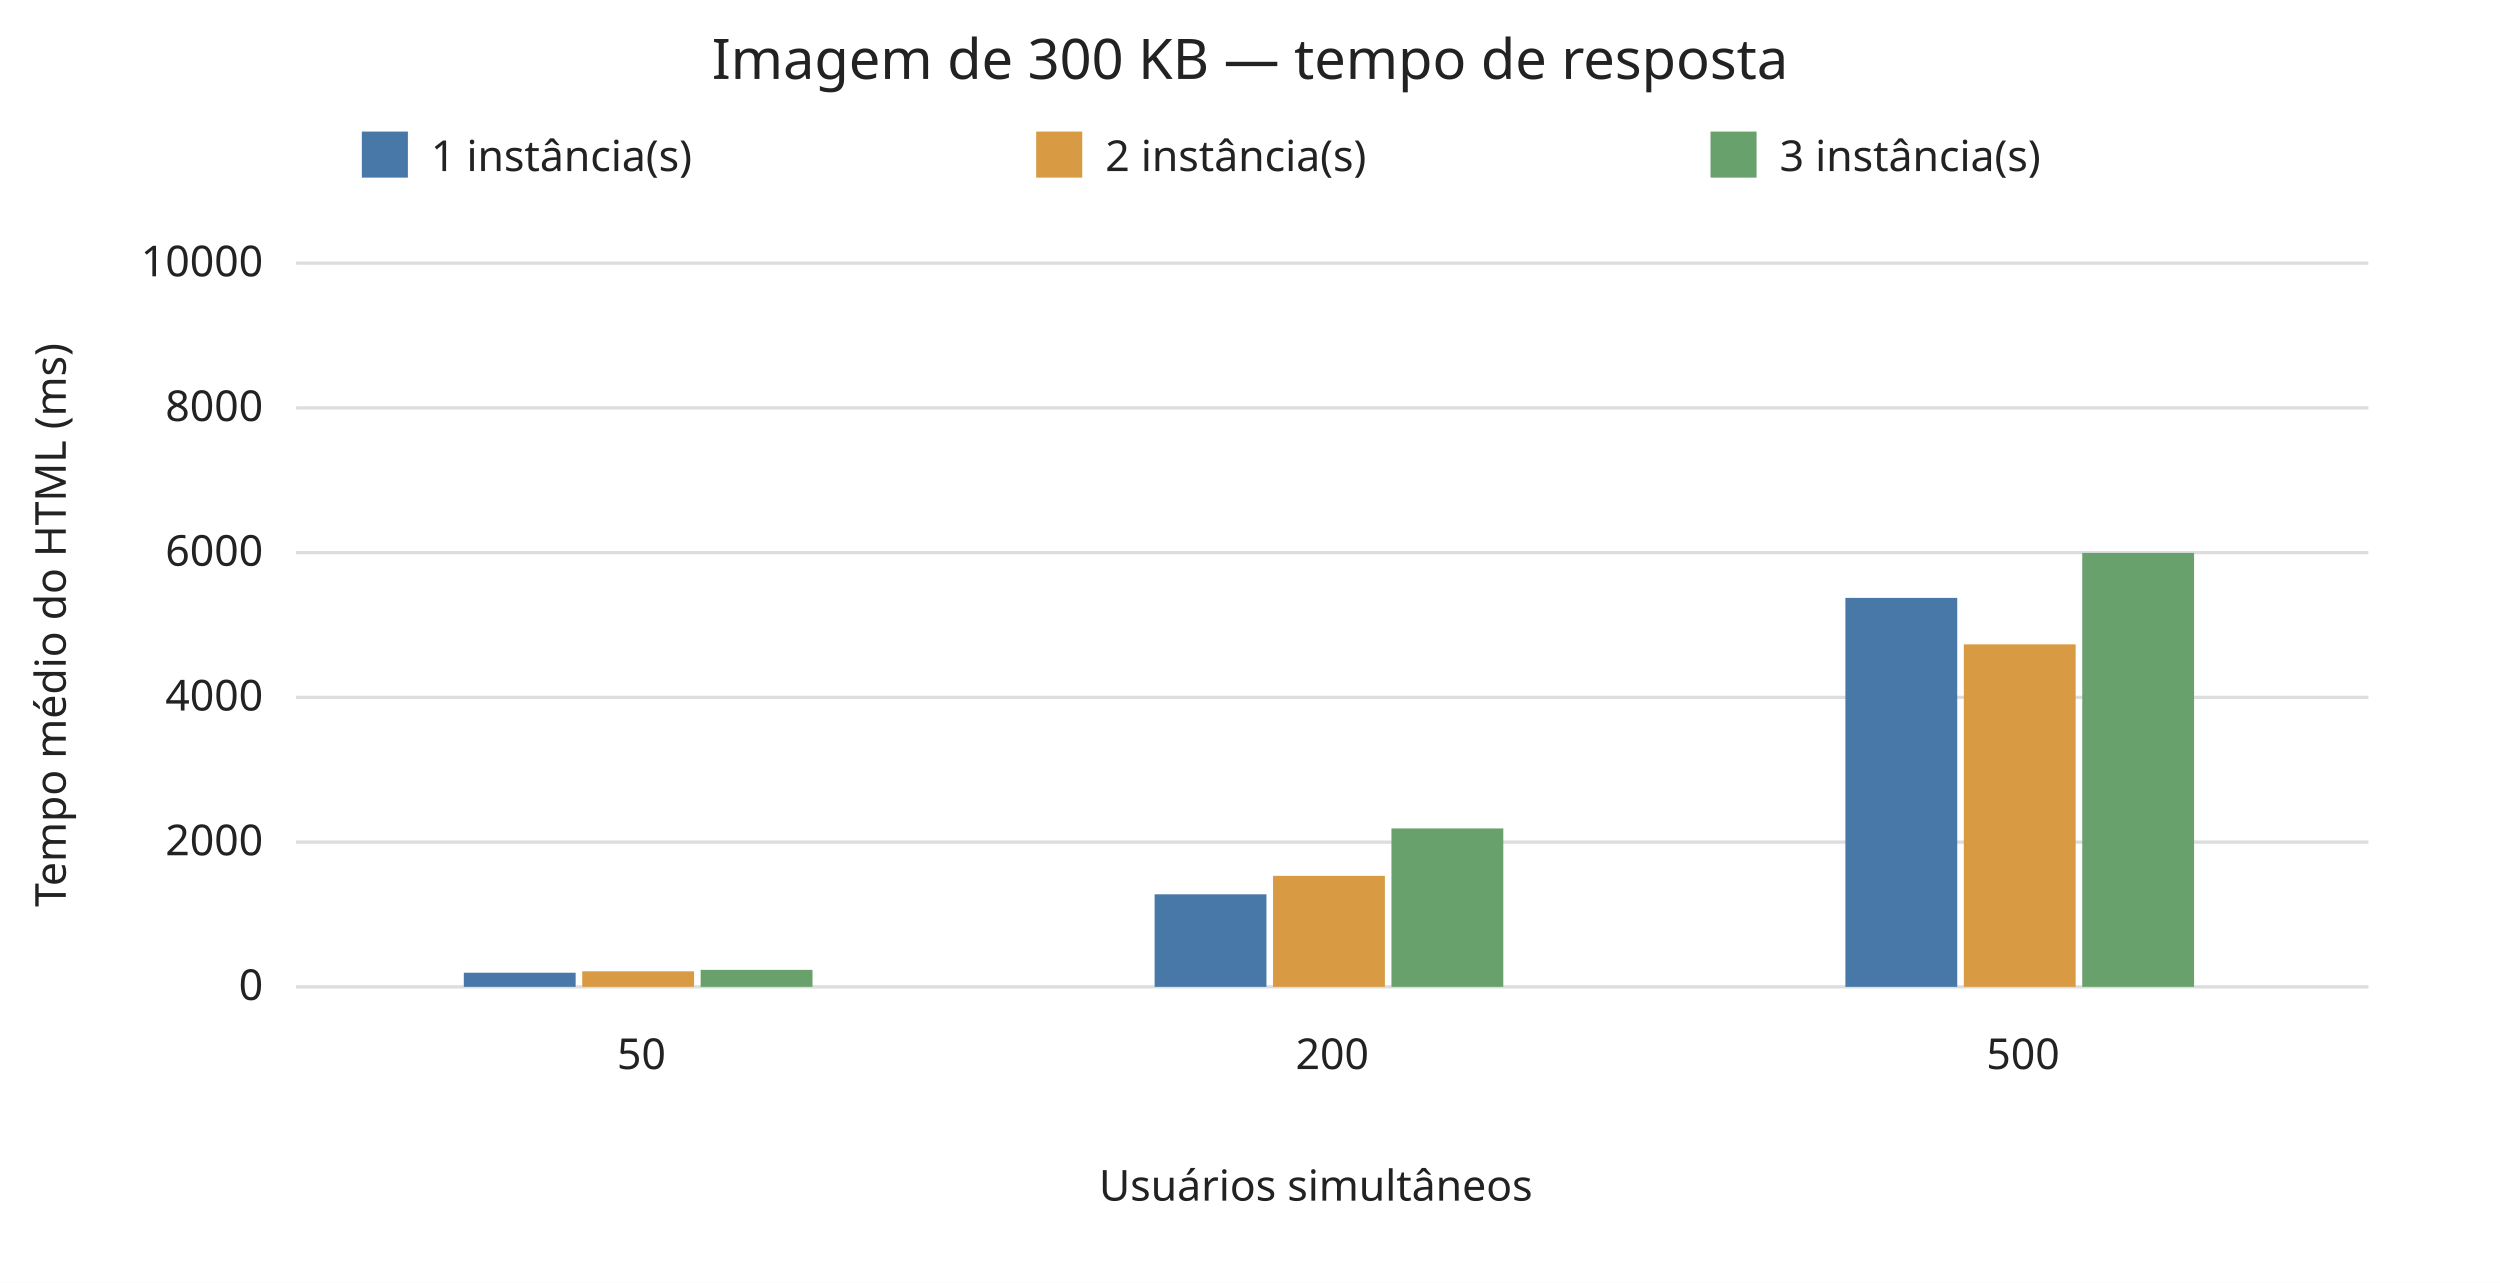
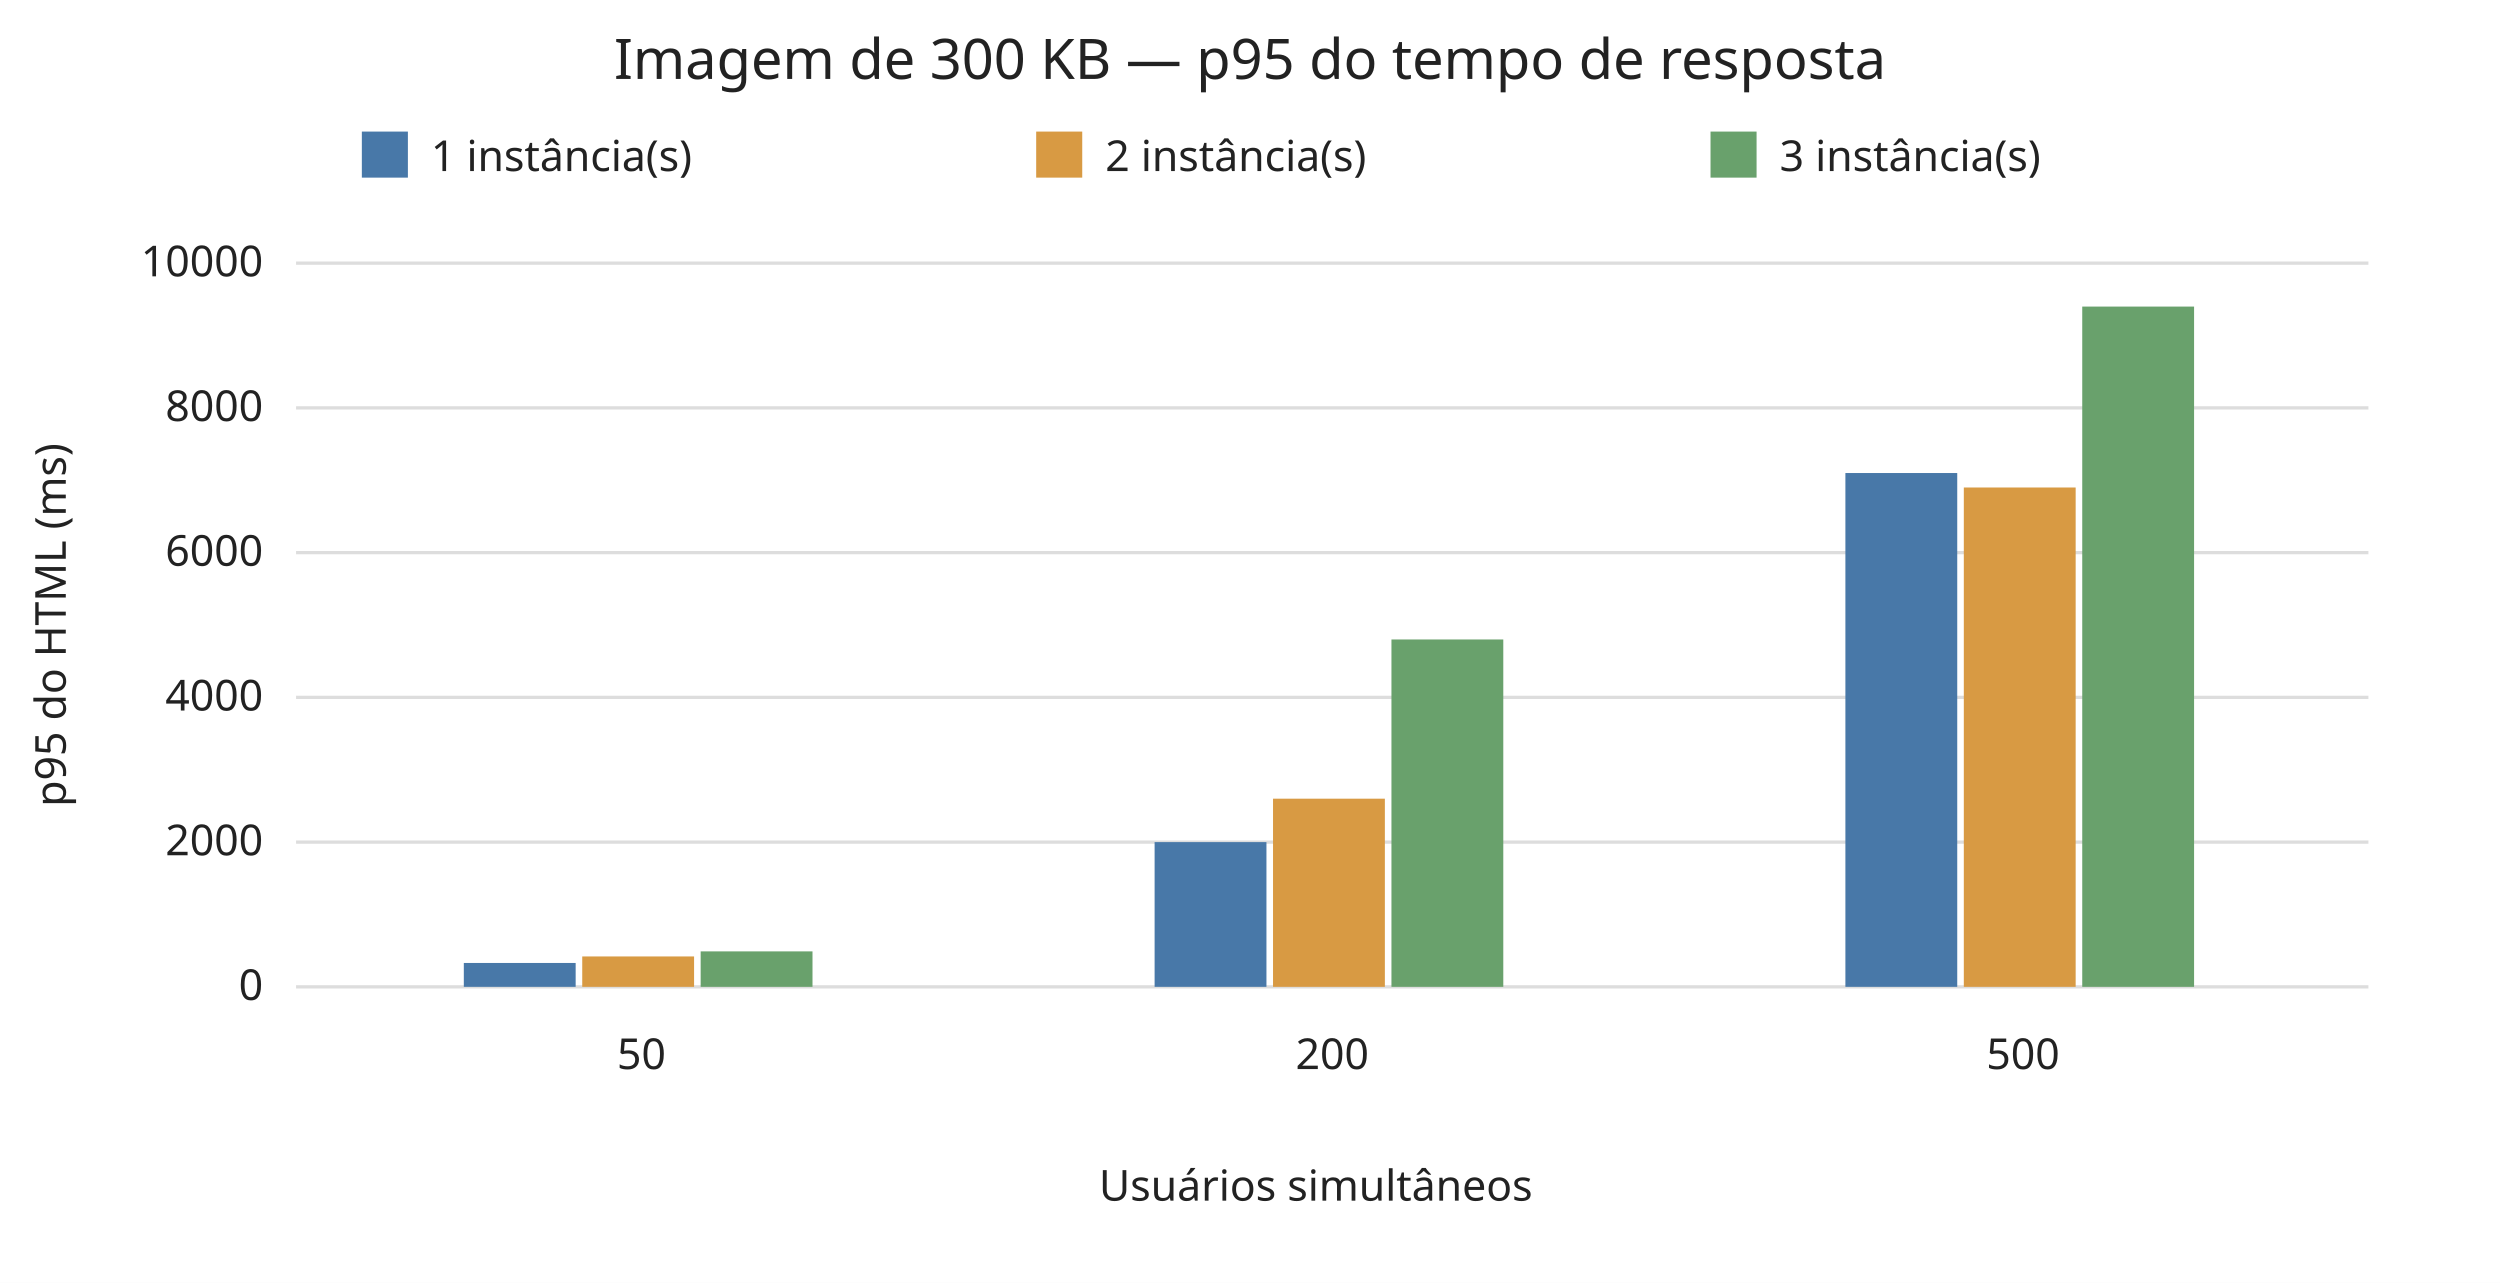
<svg xmlns="http://www.w3.org/2000/svg" viewBox="0 0 760 390" role="img">
  <rect width="760" height="390" fill="white" />
  <g font-family="sans-serif" font-size="13" fill="#222">
-     <text x="380" y="24" text-anchor="middle" font-size="17">Imagem de 300 KB — tempo de resposta</text>
+     <text x="380" y="24" text-anchor="middle" font-size="17">Imagem de 300 KB — p95 do tempo de resposta</text>
    <rect x="110" y="40" width="14" height="14" fill="#4878a8" />
    <text x="131" y="52">1 instância(s)</text>
    <rect x="315" y="40" width="14" height="14" fill="#d89a43" />
    <text x="336" y="52">2 instância(s)</text>
    <rect x="520" y="40" width="14" height="14" fill="#69a16c" />
    <text x="541" y="52">3 instância(s)</text>
    <line x1="90" y1="300" x2="720" y2="300" stroke="#ddd" />
    <text x="80" y="304" text-anchor="end">0</text>
    <line x1="90" y1="256" x2="720" y2="256" stroke="#ddd" />
    <text x="80" y="260" text-anchor="end">2000</text>
    <line x1="90" y1="212" x2="720" y2="212" stroke="#ddd" />
    <text x="80" y="216" text-anchor="end">4000</text>
    <line x1="90" y1="168" x2="720" y2="168" stroke="#ddd" />
    <text x="80" y="172" text-anchor="end">6000</text>
    <line x1="90" y1="124" x2="720" y2="124" stroke="#ddd" />
    <text x="80" y="128" text-anchor="end">8000</text>
    <line x1="90" y1="80" x2="720" y2="80" stroke="#ddd" />
    <text x="80" y="84" text-anchor="end">10000</text>
    <text x="195" y="325" text-anchor="middle">50</text>
-     <rect x="141" y="295.71" width="34" height="4.29" fill="#4878a8" />
-     <rect x="177" y="295.28" width="34" height="4.72" fill="#d89a43" />
-     <rect x="213" y="294.84" width="34" height="5.16" fill="#69a16c" />
+     <rect x="141" y="292.74" width="34" height="7.26" fill="#4878a8" />
+     <rect x="177" y="290.76" width="34" height="9.24" fill="#d89a43" />
+     <rect x="213" y="289.22" width="34" height="10.78" fill="#69a16c" />
    <text x="405" y="325" text-anchor="middle">200</text>
-     <rect x="351" y="271.87" width="34" height="28.13" fill="#4878a8" />
-     <rect x="387" y="266.26" width="34" height="33.74" fill="#d89a43" />
-     <rect x="423" y="251.84" width="34" height="48.16" fill="#69a16c" />
+     <rect x="351" y="256.00" width="34" height="44.00" fill="#4878a8" />
+     <rect x="387" y="242.80" width="34" height="57.20" fill="#d89a43" />
+     <rect x="423" y="194.40" width="34" height="105.60" fill="#69a16c" />
    <text x="615" y="325" text-anchor="middle">500</text>
-     <rect x="561" y="181.76" width="34" height="118.24" fill="#4878a8" />
-     <rect x="597" y="195.88" width="34" height="104.12" fill="#d89a43" />
-     <rect x="633" y="168.09" width="34" height="131.91" fill="#69a16c" />
+     <rect x="561" y="143.80" width="34" height="156.20" fill="#4878a8" />
+     <rect x="597" y="148.20" width="34" height="151.80" fill="#d89a43" />
+     <rect x="633" y="93.20" width="34" height="206.80" fill="#69a16c" />
    <text x="400" y="365" text-anchor="middle">Usuários simultâneos</text>
-     <text transform="translate(20,190) rotate(-90)" text-anchor="middle">Tempo médio do HTML (ms)</text>
+     <text transform="translate(20,190) rotate(-90)" text-anchor="middle">p95 do HTML (ms)</text>
  </g>
</svg>
